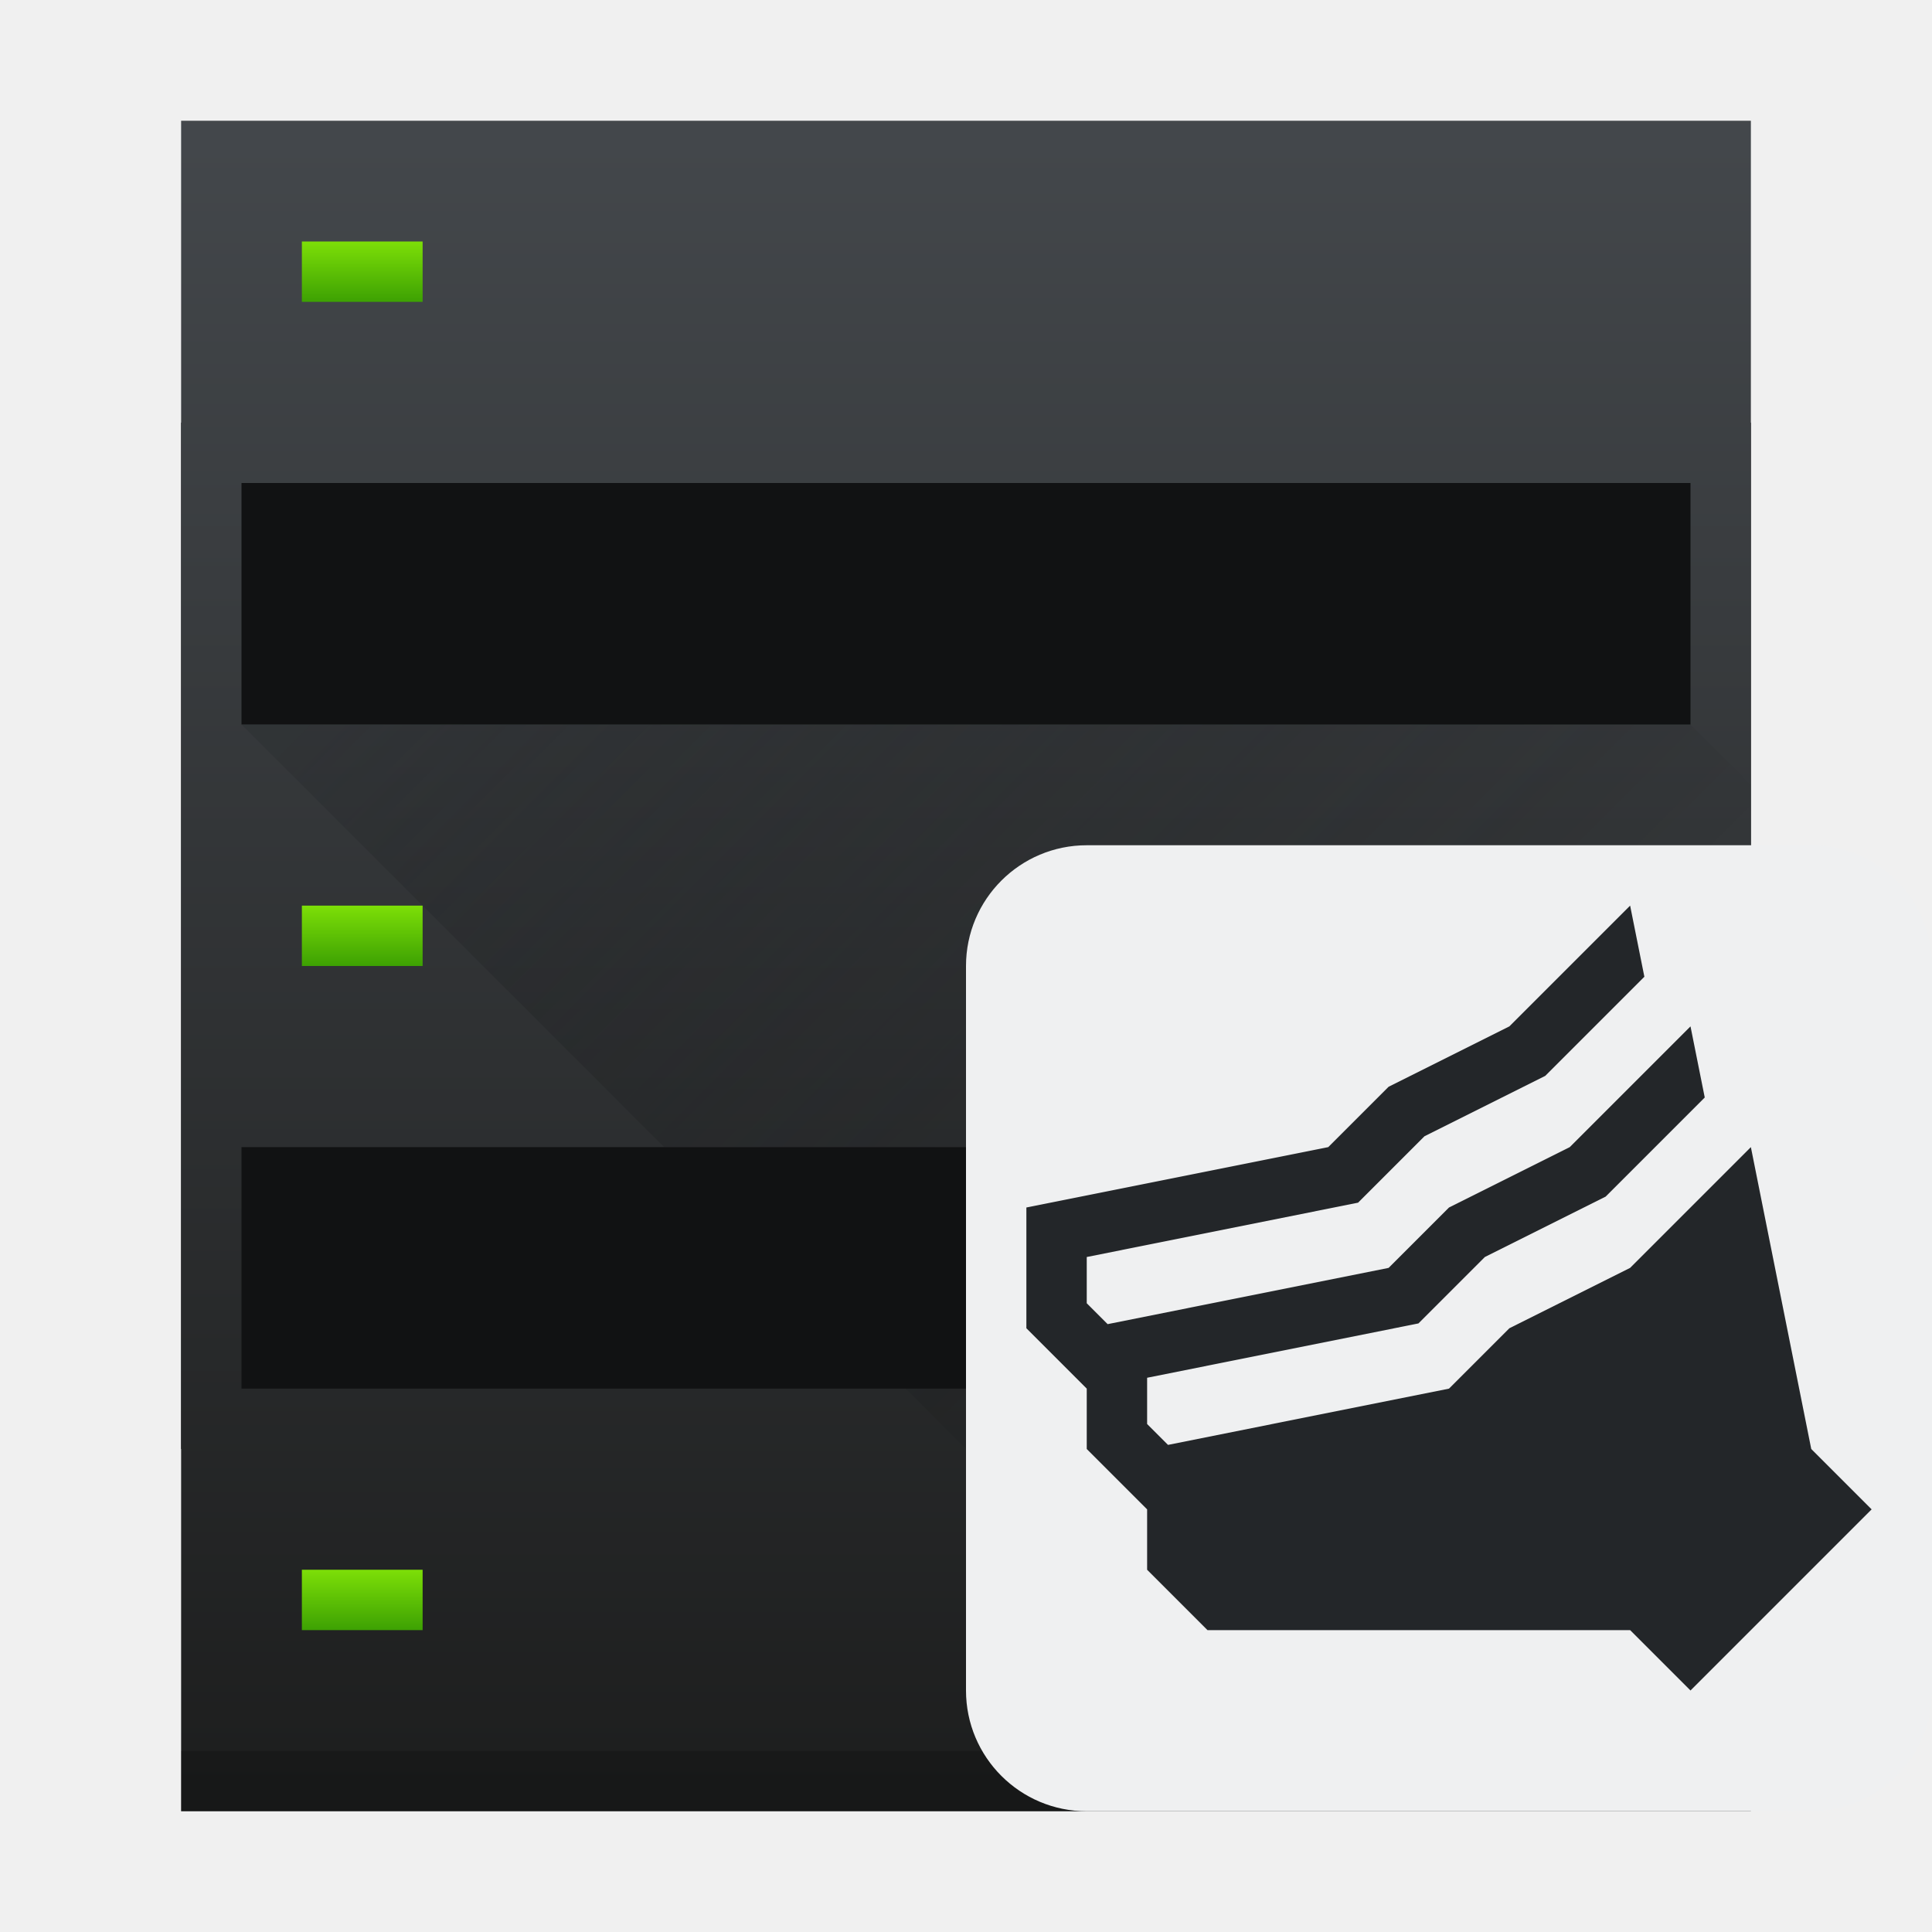
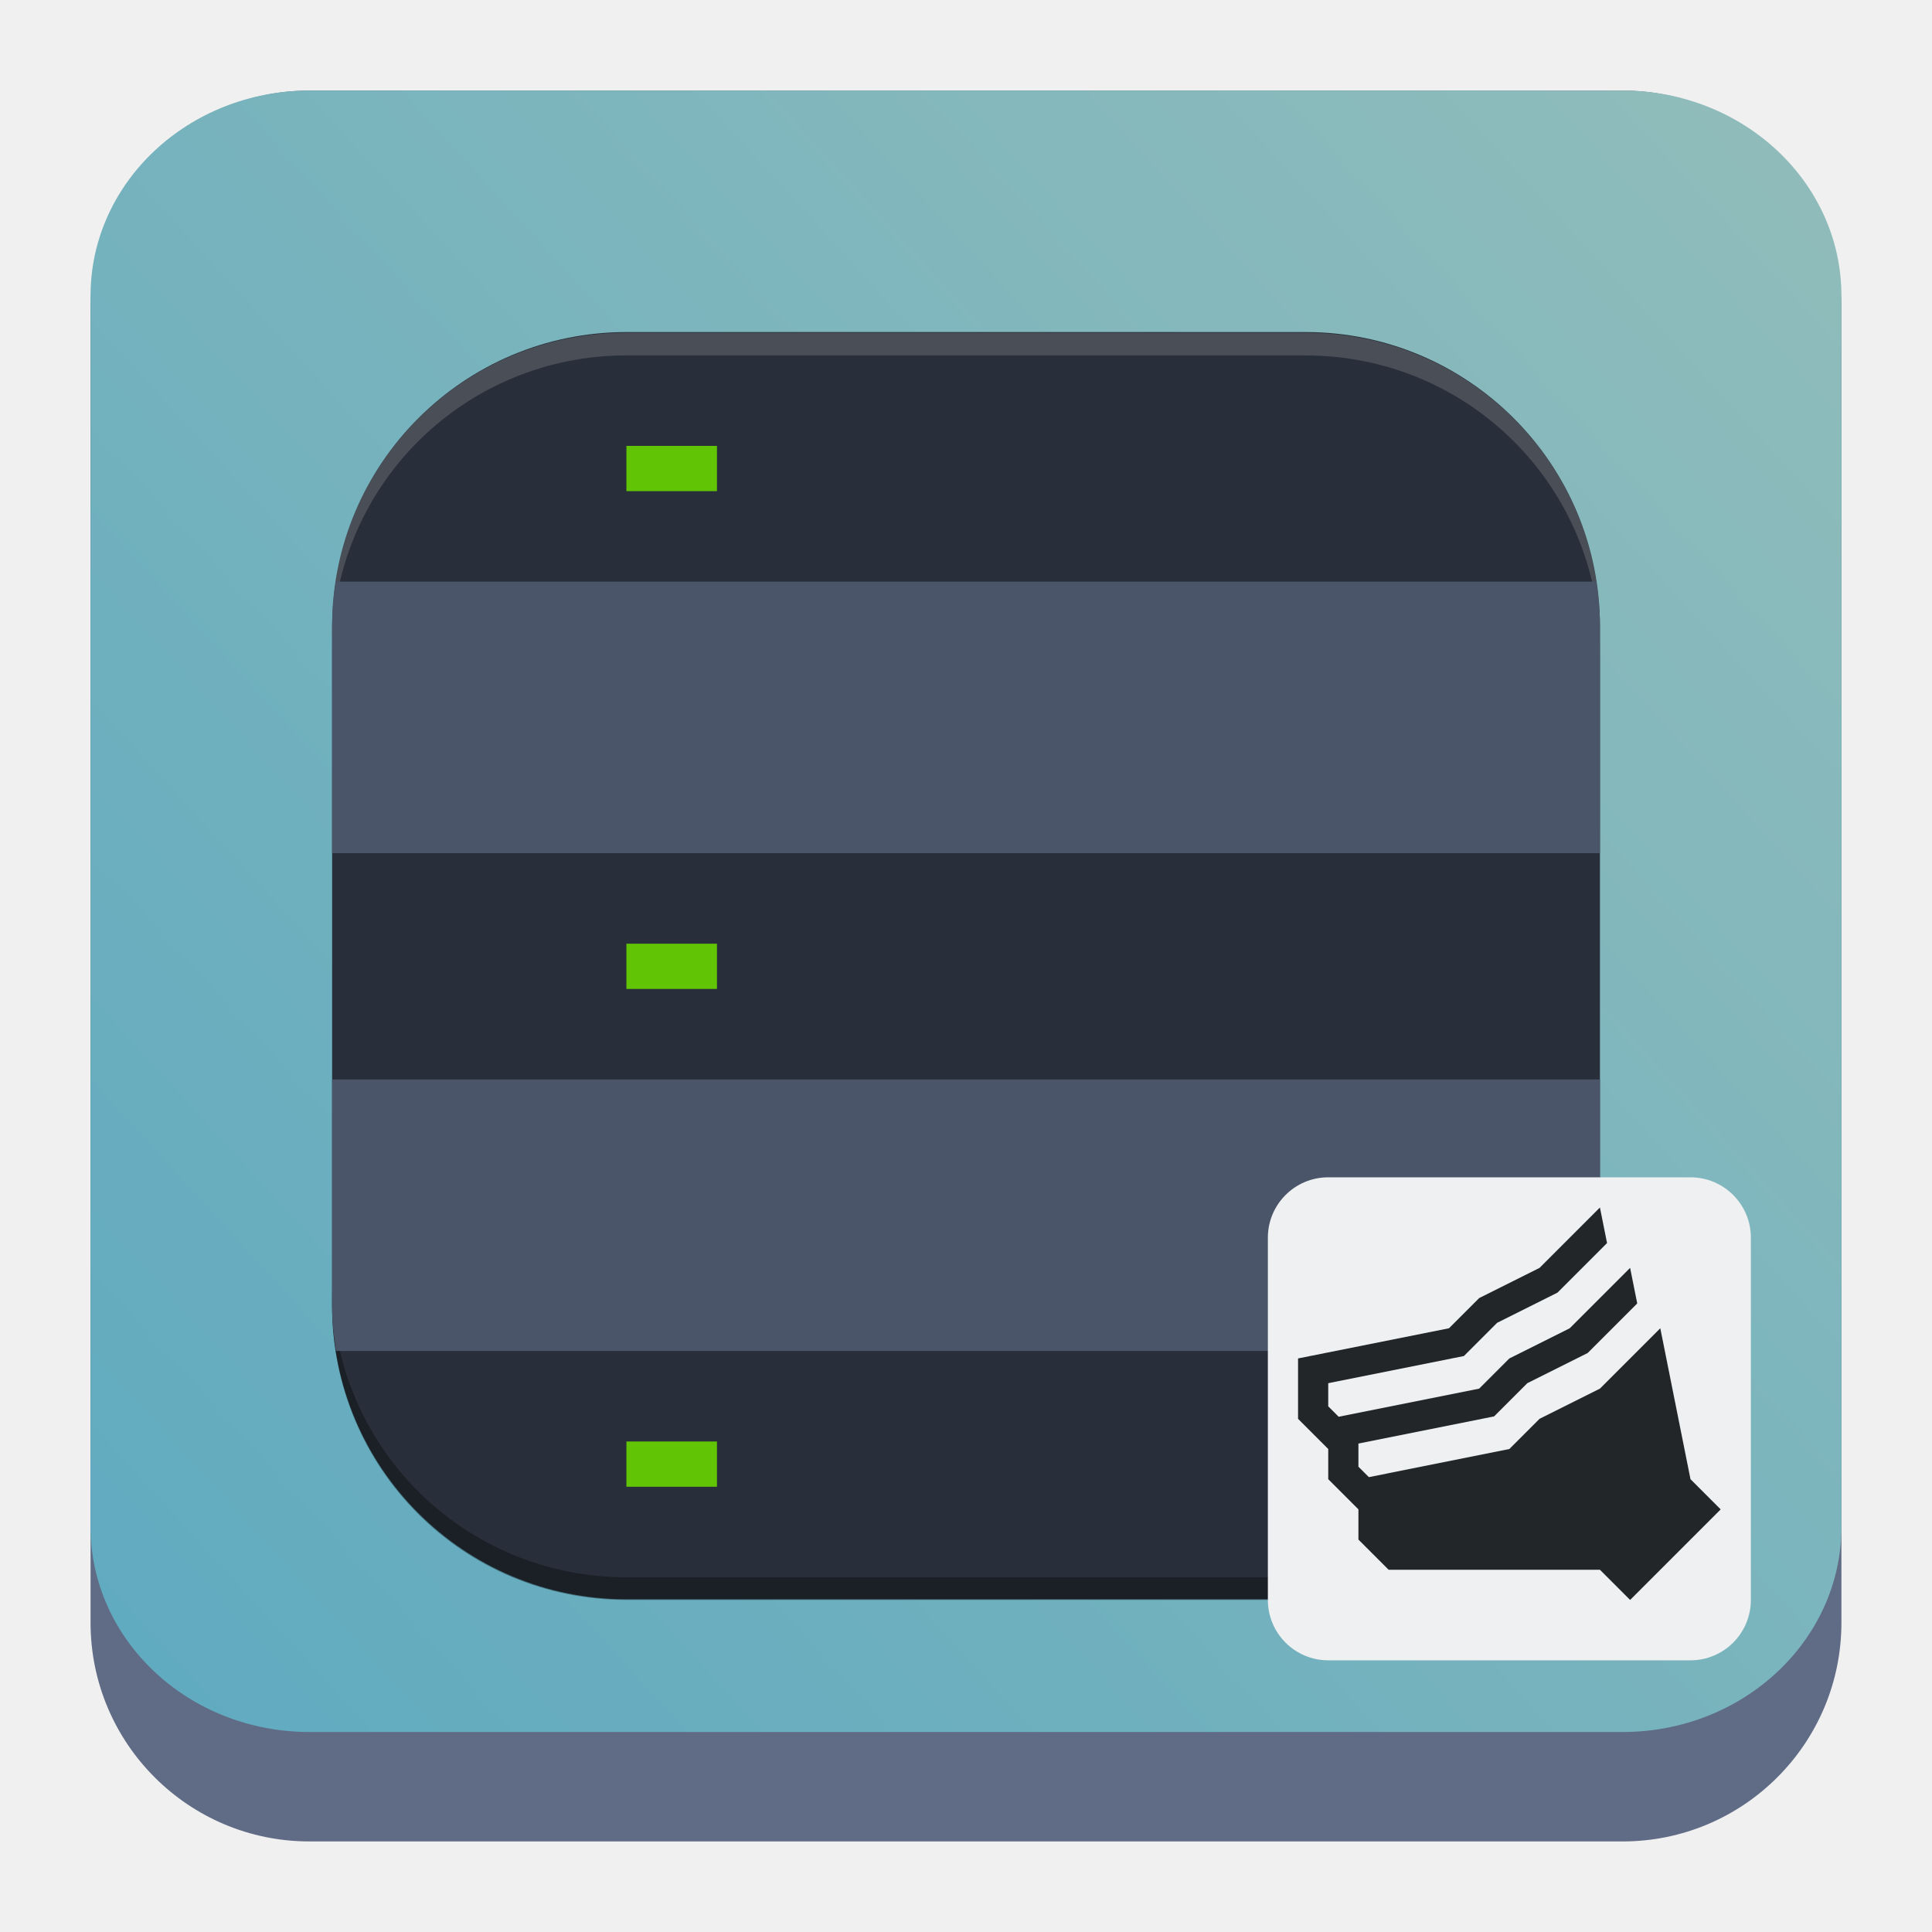
- <svg xmlns="http://www.w3.org/2000/svg" xmlns:xlink="http://www.w3.org/1999/xlink" height="32" width="32">
-   <linearGradient id="b" gradientTransform="matrix(.7 0 0 .7 -.7 -1.1)" gradientUnits="userSpaceOnUse" x2="0" y1="44" y2="4">
-     <stop offset="0" stop-color="#1d1e1e" />
-     <stop offset="1" stop-color="#44484c" />
-   </linearGradient>
-   <linearGradient id="c" x1="6" x2="6" xlink:href="#a" y1="5" y2="4" />
-   <linearGradient id="a" gradientUnits="userSpaceOnUse" x2="0" y1="507.8" y2="506.8">
-     <stop offset="0" stop-color="#3da103" />
-     <stop offset="1" stop-color="#7ddf07" />
-   </linearGradient>
-   <linearGradient id="d" x1="6" x2="6" xlink:href="#a" y1="16" y2="15" />
-   <linearGradient id="e" x1="6" x2="6" xlink:href="#a" y1="27" y2="26" />
-   <linearGradient id="f" gradientUnits="userSpaceOnUse" x1="5" x2="18" y1="12" y2="25">
-     <stop offset="0" stop-color="#292c2f" />
-     <stop offset="1" stop-opacity="0" />
-   </linearGradient>
-   <path d="M3 7h26v17H3z" fill="#111213" />
-   <path d="M3 2v28h26V2zm1 6h24v4H4zm0 11h24v4H4z" fill="url(#b)" />
-   <path d="M3 29h26v1H3z" opacity=".2" />
-   <g stroke-width=".7">
-     <path d="M5 4h2v1H5z" fill="url(#c)" />
-     <path d="M5 15h2v1H5z" fill="url(#d)" />
-     <path d="M5 26h2v1H5z" fill="url(#e)" />
+ <svg xmlns="http://www.w3.org/2000/svg" xmlns:xlink="http://www.w3.org/1999/xlink" width="64" version="1.1" height="64" id="svg3307">
+   <defs id="defs5455">
+     <linearGradient id="linearGradient1641" gradientUnits="userSpaceOnUse" x2="0" y1="30" y2="8">
+       <stop offset="0" stop-color="#cea476" id="stop1637" style="stop-color:#4c566a;stop-opacity:1;" />
+       <stop offset="1" stop-color="#dab58b" id="stop1639" style="stop-color:#2e3440;stop-opacity:1;" />
+     </linearGradient>
+     <linearGradient xlink:href="#linearGradient22063-0" id="linearGradient22065-6" x1="-22" y1="5.111" x2="-6.444" y2="-9.111" gradientUnits="userSpaceOnUse" gradientTransform="matrix(3.625,0,0,3.625,467.3214,555.048)" />
+     <linearGradient id="linearGradient22063-0">
+       <stop style="stop-color:#5faac0;stop-opacity:1;" offset="0" id="stop22059-6" />
+       <stop style="stop-color:#8fbcbb;stop-opacity:1;" offset="1" id="stop22061-2" />
+     </linearGradient>
+     <linearGradient id="b" gradientTransform="matrix(1.006217,0,0,0.9230743,-418.2651,-495.3194)" gradientUnits="userSpaceOnUse" x1="388.423" x2="388.423" y1="557.798" y2="505.798">
+       <stop offset="0" stop-color="#7f8c8d" id="stop13" />
+       <stop offset="1" stop-color="#afb0b3" id="stop15" />
+     </linearGradient>
+     <linearGradient id="d" gradientTransform="matrix(0.8944114,0,0,0.9230743,-28.62171,-33.96571)" gradientUnits="userSpaceOnUse" x1="1.333" x2="1.333" y1="48.714" y2="9.714">
+       <stop offset="0" stop-color="#eef1f2" id="stop19" />
+       <stop offset="1" stop-color="#f9fafb" id="stop21" />
+     </linearGradient>
+     <linearGradient id="f" gradientUnits="userSpaceOnUse" x1="-11.306" x2="-11.306" y1="23.62" y2="7.62" gradientTransform="matrix(1.714286,0,0,1.714286,-27.42857,-31.85714)">
+       <stop offset="0" stop-color="#3e3e3e" id="stop2" />
+       <stop offset="1" stop-color="#5c5c5c" id="stop4" />
+     </linearGradient>
+     <linearGradient id="a" gradientTransform="matrix(0.5714282,0,0,0.5714282,-222.4692,732.0492)" gradientUnits="userSpaceOnUse" x2="0" xlink:href="#b-3" y1="543.798" y2="503.798" />
+     <linearGradient id="b-3">
+       <stop offset="0" stop-color="#2f3943" id="stop2771" />
+       <stop offset="1" stop-color="#808c9b" id="stop2773" />
+     </linearGradient>
+     <linearGradient id="c" gradientTransform="matrix(0.6363631,0,0,0.6363631,-248.9998,698.0365)" gradientUnits="userSpaceOnUse" x2="0" xlink:href="#b-3" y1="499.798" y2="547.798" />
+     <linearGradient id="e" gradientUnits="userSpaceOnUse" x1="8" x2="20" y1="6" y2="20">
+       <stop offset="0" id="stop2782" />
+       <stop offset="1" stop-opacity="0" id="stop2784" />
+     </linearGradient>
+     <linearGradient id="d-6" gradientUnits="userSpaceOnUse" x1="11" x2="11" y1="17" y2="6">
+       <stop offset="0" stop-color="#ffd42a" id="stop2777" />
+       <stop offset="1" stop-color="#ffdf62" id="stop2779" />
+     </linearGradient>
+     <filter id="filter6437" x="-0.108" y="-0.108" width="1.216" height="1.216" color-interpolation-filters="sRGB">
+       <feGaussianBlur stdDeviation="0.41" id="feGaussianBlur438" />
+     </filter>
+     <linearGradient id="linearGradient6207" x1="7.635" x2="8.761" y1="5.704" y2="14.001" gradientUnits="userSpaceOnUse" gradientTransform="matrix(4.347936,0,0,4.347936,436.8094,445.1178)">
+       <stop stop-color="#2e3440" offset="0" id="stop433" />
+       <stop stop-color="#4c566a" offset="1" id="stop435" />
+     </linearGradient>
+     <linearGradient id="c-3" gradientUnits="userSpaceOnUse" x2="0" xlink:href="#linearGradient1641" y1="8" y2="2" gradientTransform="matrix(1.571429,0,0,1.571429,391.4286,522.2113)" />
+     <linearGradient id="b-6" gradientUnits="userSpaceOnUse" x2="0" y1="30" y2="8">
+       <stop offset="0" stop-color="#cea476" id="stop164" />
+       <stop offset="1" stop-color="#dab58b" id="stop166" />
+     </linearGradient>
+     <linearGradient id="d-7" gradientUnits="userSpaceOnUse" x2="0" xlink:href="#linearGradient1641" y1="30" y2="8" gradientTransform="matrix(1.571429,0,0,1.571429,391.4286,522.2113)" />
+     <linearGradient id="linearGradient331" gradientUnits="userSpaceOnUse" x2="0" y1="30" y2="8">
+       <stop offset="0" stop-color="#cea476" id="stop327" />
+       <stop offset="1" stop-color="#dab58b" id="stop329" />
+     </linearGradient>
+     <linearGradient id="e-5" gradientUnits="userSpaceOnUse" x1="16" x2="16" xlink:href="#linearGradient22063-0" y1="8" y2="2" />
+     <linearGradient id="a-3" gradientTransform="matrix(0.66667,0,0,0.66667,-256.38,-333.867)" gradientUnits="userSpaceOnUse" x2="0" y1="512.8" y2="503.8">
+       <stop offset="0" stop-color="#ebc69a" id="stop172" />
+       <stop offset="1" stop-color="#f4e0c8" stop-opacity="0" id="stop174" />
+     </linearGradient>
+     <linearGradient id="f-5" gradientUnits="userSpaceOnUse" x1="16" x2="16" xlink:href="#linearGradient22063-0" y1="11" y2="8" />
+     <linearGradient id="linearGradient342" gradientTransform="matrix(0.66667,0,0,0.66667,-256.38,-333.867)" gradientUnits="userSpaceOnUse" x2="0" y1="512.8" y2="503.8">
+       <stop offset="0" stop-color="#ebc69a" id="stop338" />
+       <stop offset="1" stop-color="#f4e0c8" stop-opacity="0" id="stop340" />
+     </linearGradient>
+     <linearGradient id="g" gradientUnits="userSpaceOnUse" x1="34" x2="48" y1="16" y2="30" gradientTransform="matrix(1.742857,0,0,1.742857,386.0857,515.1253)">
+       <stop offset="0" stop-color="#292c2f" id="stop196" />
+       <stop offset="1" stop-opacity="0" id="stop198" />
+     </linearGradient>
+     <linearGradient id="h" gradientUnits="userSpaceOnUse" x1="30" x2="30" xlink:href="#a-36" y1="30" y2="8" gradientTransform="matrix(1.742857,0,0,1.742857,386.0857,515.1253)" />
+     <linearGradient id="a-36" gradientUnits="userSpaceOnUse" x2="0" y1="30" y2="8">
+       <stop offset="0" stop-color="#cfd2d5" id="stop222" />
+       <stop offset="1" stop-color="#eff0f1" id="stop224" />
+     </linearGradient>
+     <linearGradient id="m" x1="18" x2="30" y1="18" y2="30" gradientUnits="userSpaceOnUse" gradientTransform="matrix(1.914278,0,0,1.914278,382.5431,511.583)">
+       <stop stop-color="#292c2f" offset="0" id="stop205" />
+       <stop stop-opacity="0" offset="1" id="stop207" />
+     </linearGradient>
+     <linearGradient id="l" x1="22" x2="22" y1="30" y2="8" gradientTransform="matrix(0,-1.914278,-1.914278,0,466.7713,595.8112)" gradientUnits="userSpaceOnUse" xlink:href="#k" />
+     <linearGradient id="k" x2="0" y1="30" y2="8" gradientUnits="userSpaceOnUse">
+       <stop stop-color="#cfd2d5" offset="0" id="stop231" />
+       <stop stop-color="#eff0f1" offset="1" id="stop233" />
+     </linearGradient>
+     <linearGradient id="b-67" gradientTransform="matrix(1.05,0,0,1.05,398.256,520.3354)" gradientUnits="userSpaceOnUse" x2="0" y1="44" y2="4">
+       <stop offset="0" stop-color="#1d1e1e" id="stop3" />
+       <stop offset="1" stop-color="#44484c" id="stop4-5" />
+     </linearGradient>
+     <linearGradient id="c-35" x1="6" x2="6" xlink:href="#a-6" y1="5" y2="4" />
+     <linearGradient id="a-6" gradientUnits="userSpaceOnUse" x2="0" y1="507.8" y2="506.8">
+       <stop offset="0" stop-color="#3da103" id="stop5" />
+       <stop offset="1" stop-color="#7ddf07" id="stop6" />
+     </linearGradient>
+     <linearGradient id="d-2" x1="6" x2="6" xlink:href="#a-6" y1="16" y2="15" />
+     <linearGradient id="linearGradient2" gradientUnits="userSpaceOnUse" x2="0" y1="507.8" y2="506.8">
+       <stop offset="0" stop-color="#3da103" id="stop1" />
+       <stop offset="1" stop-color="#7ddf07" id="stop2-9" />
+     </linearGradient>
+     <linearGradient id="e-1" x1="6" x2="6" xlink:href="#a-6" y1="27" y2="26" />
+     <linearGradient id="linearGradient8" gradientUnits="userSpaceOnUse" x2="0" y1="507.8" y2="506.8">
+       <stop offset="0" stop-color="#3da103" id="stop7" />
+       <stop offset="1" stop-color="#7ddf07" id="stop8" />
+     </linearGradient>
+     <linearGradient id="f-2" gradientUnits="userSpaceOnUse" x1="5" x2="18" y1="12" y2="25" gradientTransform="matrix(1.5,0,0,1.5,399.306,521.9854)">
+       <stop offset="0" stop-color="#292c2f" id="stop9" />
+       <stop offset="1" stop-opacity="0" id="stop10" />
+     </linearGradient>
+   </defs>
+   <g id="layer1" transform="translate(-384.5714,-515.798)">
+     <path d="m 387.571,526.048 c 0,-4.004 3.246,-7.25 7.25,-7.25 h 43.5 c 4.004,0 7.25,3.246 7.25,7.25 v 43.5 c 0,4.004 -3.246,7.25 -7.25,7.25 h -43.5 c -4.004,0 -7.25,-3.246 -7.25,-7.25 z" id="path736-7" style="fill:#606c86;fill-opacity:1;stroke-width:3.625" />
+     <path d="m 387.571,525.595 c 0,-3.754 3.246,-6.797 7.25,-6.797 h 43.5 c 4.004,0 7.25,3.043 7.25,6.797 v 40.781 c 0,3.754 -3.246,6.797 -7.25,6.797 h -43.5 c -4.004,0 -7.25,-3.043 -7.25,-6.797 z" id="path738-9" style="fill:url(#linearGradient22065-6);fill-opacity:1;stroke-width:3.625" />
+     <g id="g1" transform="matrix(1.000516,0,0,1,-8.20813,-55.99997)">
+       <rect width="41.977" height="41.977" x="403.573" y="582.798" fill="#4d4d4d" rx="9.746" ry="9.746" id="rect1" style="stroke-width:0.75;fill:#292f3a;fill-opacity:1" />
+       <path d="m 403.571,614.301 v 0.75 c 0,5.399 4.347,9.747 9.747,9.747 h 22.484 c 5.399,0 9.747,-4.347 9.747,-9.747 v -0.75 c 0,5.399 -4.347,9.746 -9.747,9.746 h -22.484 a 9.726,9.726 0 0 1 -9.747,-9.746" opacity="0.35" id="path1" style="stroke-width:0.75" />
+       <path fill="#ffffff" d="m 403.571,593.318 v -0.75 c 0,-5.399 4.347,-9.747 9.747,-9.747 h 22.484 c 5.399,0 9.747,4.347 9.747,9.747 v 0.75 c 0,-5.399 -4.347,-9.746 -9.747,-9.746 h -22.484 a 9.726,9.726 0 0 0 -9.747,9.746" opacity="0.15" id="path2" style="stroke-width:0.75" />
+       <path d="m 403.696,591.066 a 9.744,9.744 0 0 0 -0.123,1.477 v 7.518 h 41.977 v -7.518 c 0,-0.503 -0.051,-0.994 -0.123,-1.477 z m -0.123,16.49 v 7.472 c 0,0.519 0.053,1.025 0.13,1.522 h 41.716 c 0.077,-0.497 0.13,-1.003 0.13,-1.522 v -7.472 z" opacity="0.45" style="fill:#4a5569;stroke-width:0.75;fill-opacity:1;opacity:1" id="path3" />
+       <path d="m 413.317,586.569 h 2.998 v 1.499 h -2.998 z m 0,16.49 h 2.998 v 1.499 h -2.998 z m 0,16.49 h 2.998 v 1.499 h -2.998 z" style="fill:#61c405;fill-opacity:1;stroke-width:0.75" id="path4" />
+     </g>
+     <g id="g2" transform="translate(2.999988,-16.99997)">
+       <rect fill="#eff0f1" height="16" rx="2" width="16" x="423.571" y="571.798" id="rect12" />
+       <path d="m 434.571,572.798 -2,2 -2,1 -1,1 -5,1 v 2 l 1,1 v 1 l 1,1 v 1 l 1,1 h 7 l 1,1 3,-3 -1,-1 -1,-5 -2,2 -2,1 -1,1 -4.654,0.932 -0.346,-0.346 v -0.766 l 4.494,-0.9 1.1,-1.1 2,-1 1.642,-1.642 -0.236,-1.178 -2,2 -2,1 -1,1 -4.654,0.932 -0.346,-0.346 v -0.766 l 4.494,-0.9 1.1,-1.1 2,-1 1.642,-1.642 z" fill="#232629" id="path13" />
+     </g>
  </g>
-   <path d="M4 12l7 7h17v4H15l7 7h7V13l-1-1z" fill="url(#f)" fill-rule="evenodd" opacity=".4" />
-   <rect fill="#eff0f1" height="16" rx="2" width="16" x="16" y="14" />
-   <path d="M27 15l-2 2-2 1-1 1-5 1v2l1 1v1l1 1v1l1 1h7l1 1 3-3-1-1-1-5-2 2-2 1-1 1-4.654.932-.346-.346v-.766l4.494-.9 1.1-1.1 2-1 1.642-1.642L28 17l-2 2-2 1-1 1-4.654.932-.346-.346v-.766l4.494-.9 1.1-1.1 2-1 1.642-1.642z" fill="#232629" />
</svg>
